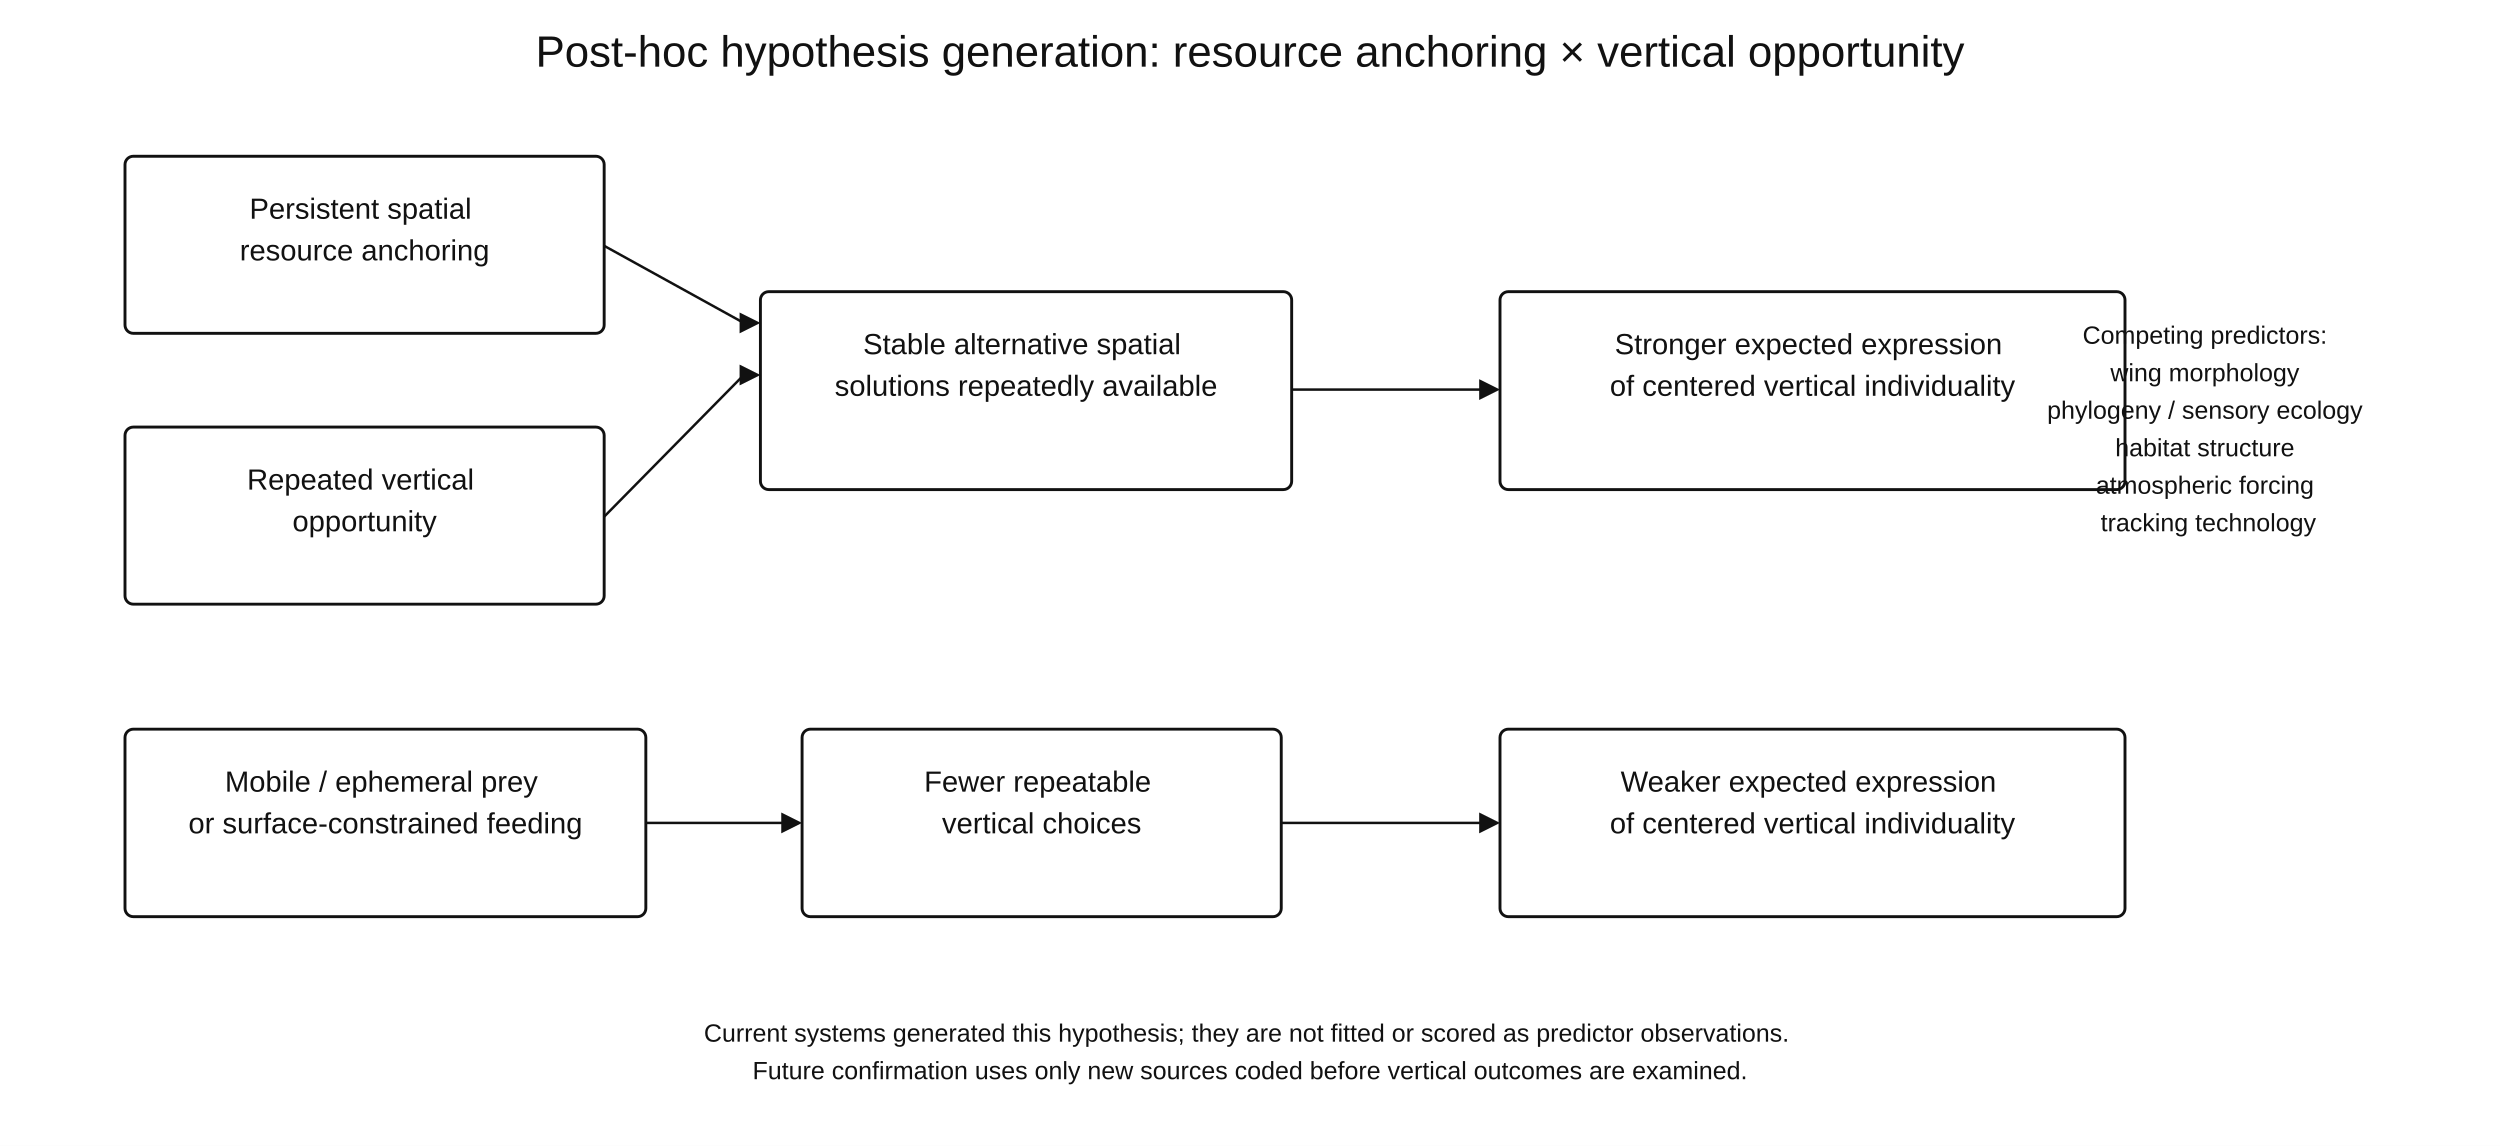
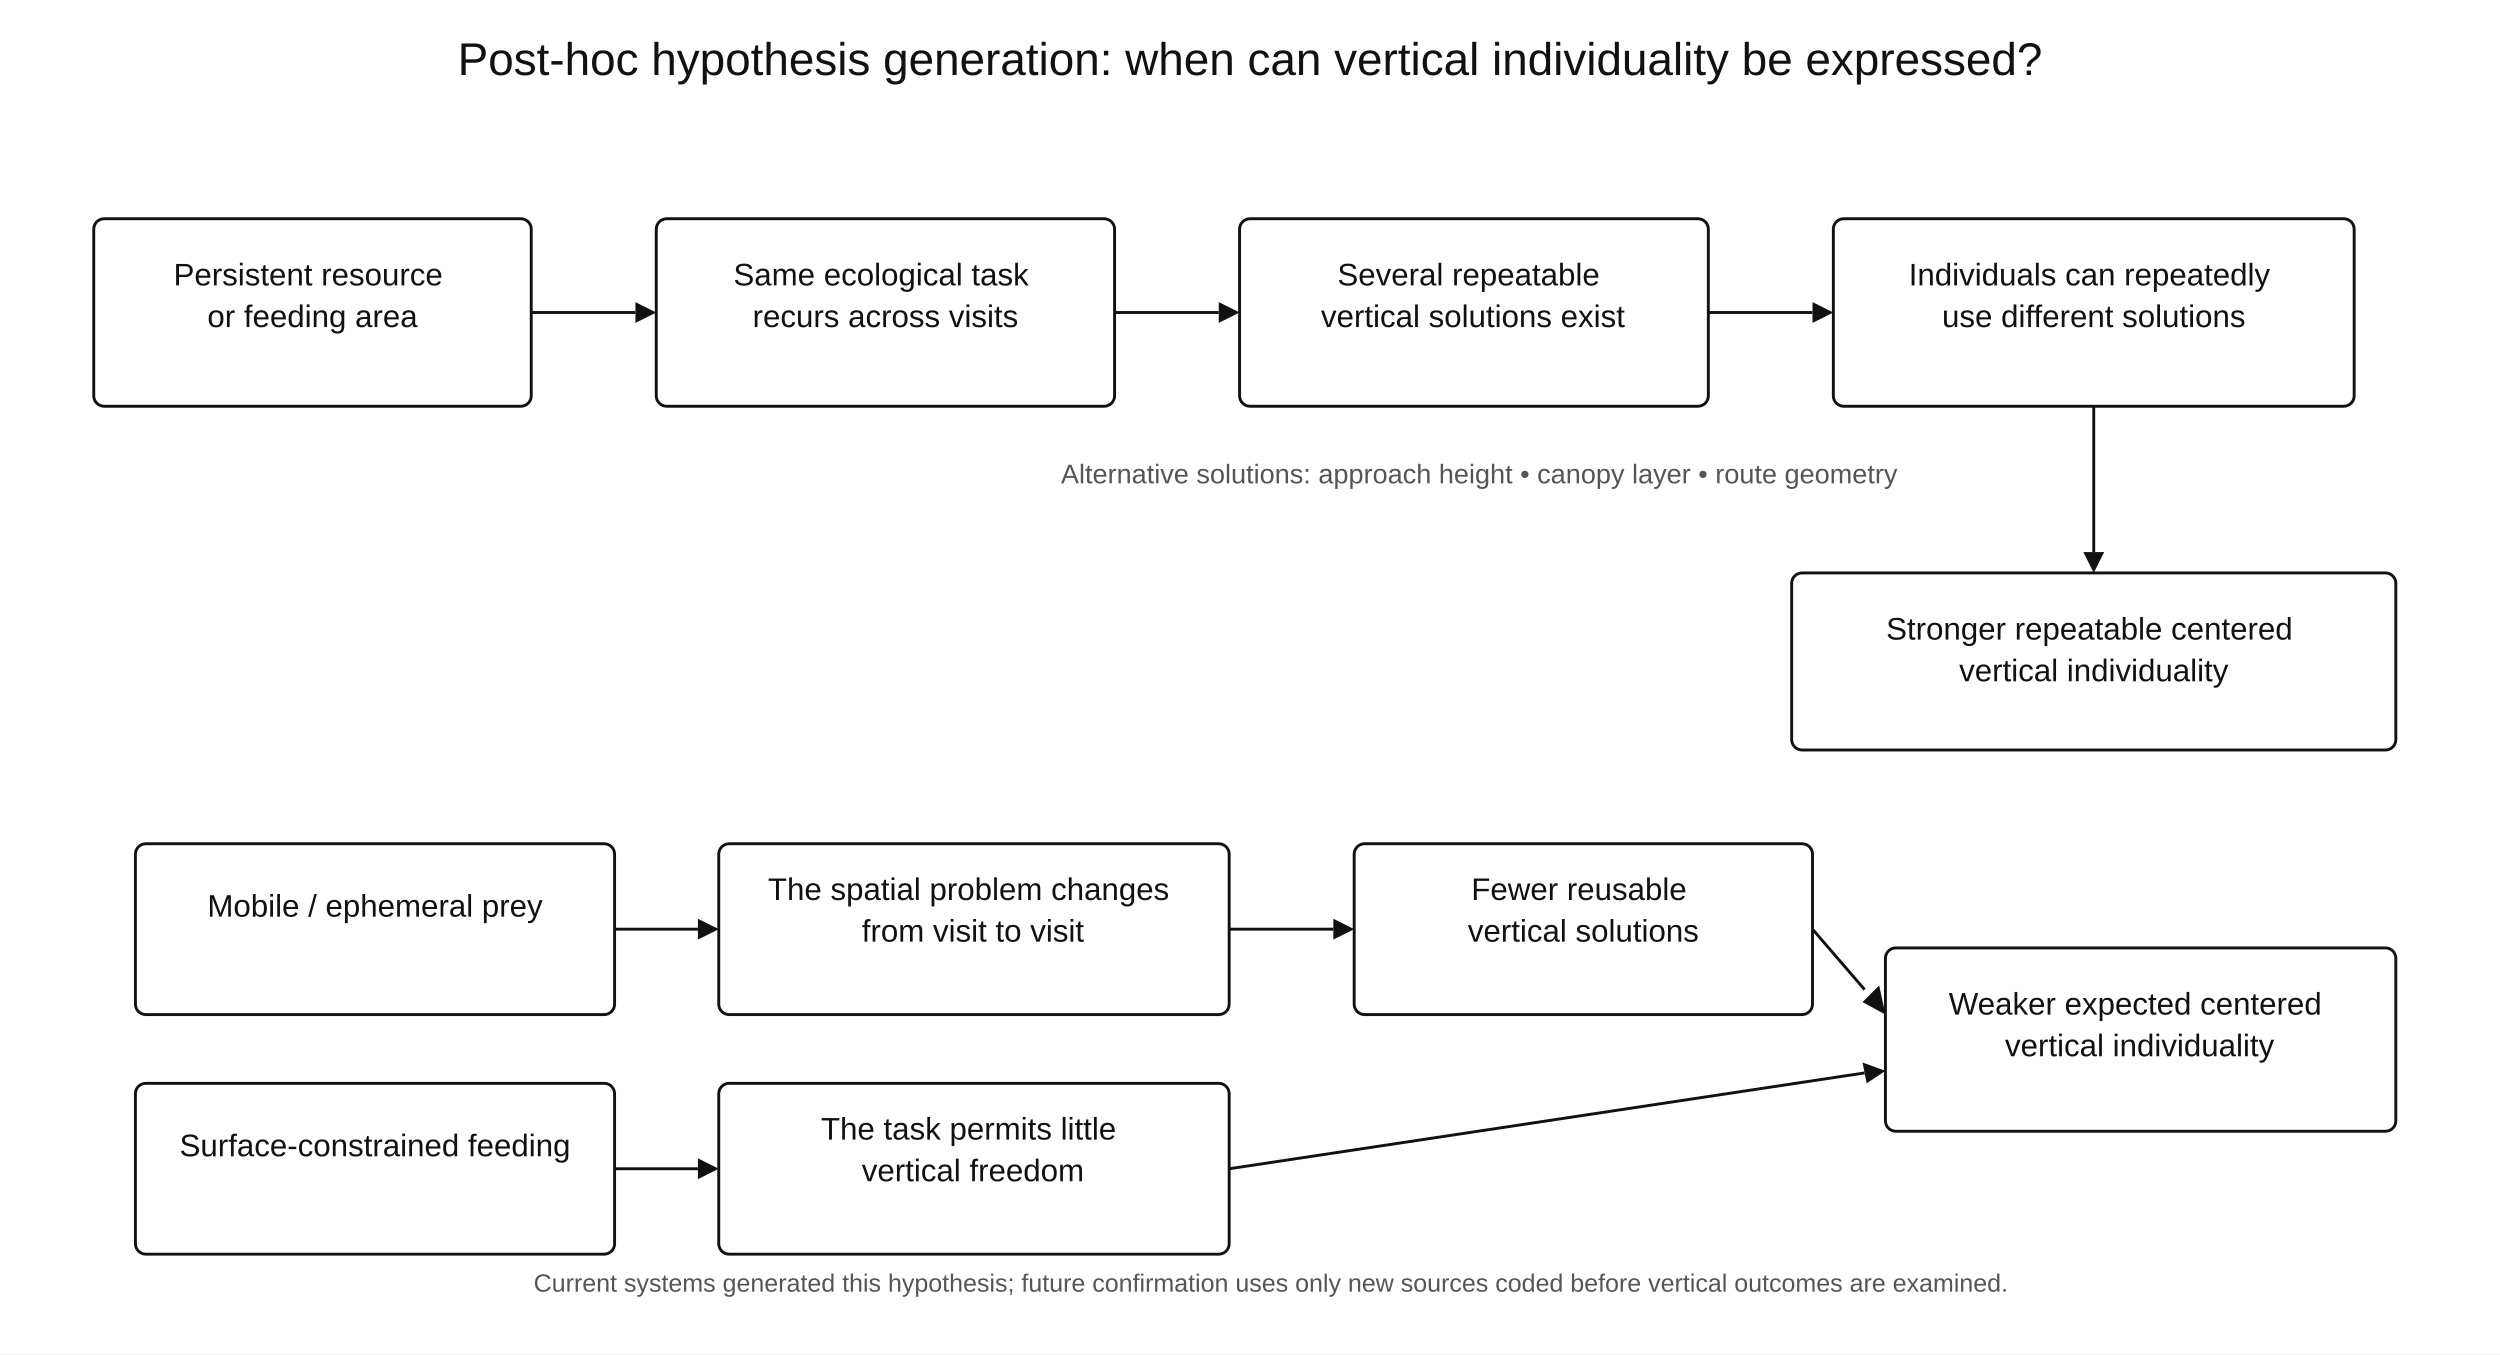
- <svg xmlns="http://www.w3.org/2000/svg" width="1200" height="550" viewBox="0 0 1200 550">
-   <style>text{font-family:Arial,Helvetica,sans-serif;fill:#111} .axis{stroke:#111;stroke-width:1.2} .box{fill:#fff;stroke:#111;stroke-width:1.4} .muted{fill:#555} .thin{stroke:#777;stroke-width:1} .pt{fill:#fff;stroke:#111;stroke-width:2}</style>
+ <svg xmlns="http://www.w3.org/2000/svg" width="1200" height="650" viewBox="0 0 1200 650">
  <rect width="100%" height="100%" fill="white" />
-   <text x="600" y="32" font-size="21" text-anchor="middle" class="">Post-hoc hypothesis generation: resource anchoring × vertical opportunity</text>
-   <rect x="60" y="75" width="230" height="85" rx="4" class="box" />
-   <text x="175" y="105" font-size="14" text-anchor="middle" class="">
-     <tspan x="175" dy="0">Persistent spatial</tspan>
-     <tspan x="175" dy="20">resource anchoring</tspan>
+   <style>
+ text{font-family:Arial,Helvetica,sans-serif;fill:#111}
+ .box{fill:white;stroke:#111;stroke-width:1.4}
+ .axis{stroke:#111;stroke-width:1.4}
+ .muted{fill:#555}
+ </style>
+   <text x="600" y="36" font-size="22" text-anchor="middle">Post-hoc hypothesis generation: when can vertical individuality be expressed?</text>
+   <rect x="45" y="105" width="210" height="90" rx="5" class="box" />
+   <text x="150" y="137" text-anchor="middle" font-size="15">
+     <tspan x="150">Persistent resource</tspan>
+     <tspan x="150" dy="20">or feeding area</tspan>
  </text>
-   <rect x="60" y="205" width="230" height="85" rx="4" class="box" />
-   <text x="175" y="235" font-size="14" text-anchor="middle" class="">
-     <tspan x="175" dy="0">Repeated vertical</tspan>
-     <tspan x="175" dy="20">opportunity</tspan>
+   <rect x="315" y="105" width="220" height="90" rx="5" class="box" />
+   <text x="425" y="137" text-anchor="middle" font-size="15">
+     <tspan x="425">Same ecological task</tspan>
+     <tspan x="425" dy="20">recurs across visits</tspan>
  </text>
-   <rect x="365" y="140" width="255" height="95" rx="4" class="box" />
-   <text x="492.5" y="170" font-size="14" text-anchor="middle" class="">
-     <tspan x="492.5" dy="0">Stable alternative spatial</tspan>
-     <tspan x="492.5" dy="20">solutions repeatedly available</tspan>
+   <rect x="595" y="105" width="225" height="90" rx="5" class="box" />
+   <text x="707" y="137" text-anchor="middle" font-size="15">
+     <tspan x="707">Several repeatable</tspan>
+     <tspan x="707" dy="20">vertical solutions exist</tspan>
  </text>
-   <rect x="720" y="140" width="300" height="95" rx="4" class="box" />
-   <text x="870" y="170" font-size="14" text-anchor="middle" class="">
-     <tspan x="870" dy="0">Stronger expected expression</tspan>
-     <tspan x="870" dy="20">of centered vertical individuality</tspan>
+   <rect x="880" y="105" width="250" height="90" rx="5" class="box" />
+   <text x="1005" y="137" text-anchor="middle" font-size="15">
+     <tspan x="1005">Individuals can repeatedly</tspan>
+     <tspan x="1005" dy="20">use different solutions</tspan>
  </text>
-   <rect x="60" y="350" width="250" height="90" rx="4" class="box" />
-   <text x="185" y="380" font-size="14" text-anchor="middle" class="">
-     <tspan x="185" dy="0">Mobile / ephemeral prey</tspan>
-     <tspan x="185" dy="20">or surface-constrained feeding</tspan>
+   <line x1="255" y1="150" x2="305" y2="150" class="axis" />
+   <polygon points="315,150 305,145 305,155" fill="#111" />
+   <line x1="535" y1="150" x2="585" y2="150" class="axis" />
+   <polygon points="595,150 585,145 585,155" fill="#111" />
+   <line x1="820" y1="150" x2="870" y2="150" class="axis" />
+   <polygon points="880,150 870,145 870,155" fill="#111" />
+   <text x="710" y="232" text-anchor="middle" font-size="13" class="muted">Alternative solutions: approach height • canopy layer • route geometry</text>
+   <line x1="1005" y1="195" x2="1005" y2="265" class="axis" />
+   <polygon points="1005,275 1000,265 1010,265" fill="#111" />
+   <rect x="860" y="275" width="290" height="85" rx="5" class="box" />
+   <text x="1005" y="307" text-anchor="middle" font-size="15">
+     <tspan x="1005">Stronger repeatable centered</tspan>
+     <tspan x="1005" dy="20">vertical individuality</tspan>
  </text>
-   <rect x="385" y="350" width="230" height="90" rx="4" class="box" />
-   <text x="500" y="380" font-size="14" text-anchor="middle" class="">
-     <tspan x="500" dy="0">Fewer repeatable</tspan>
-     <tspan x="500" dy="20">vertical choices</tspan>
+   <rect x="65" y="405" width="230" height="82" rx="5" class="box" />
+   <text x="180" y="440" text-anchor="middle" font-size="15">
+     <tspan x="180">Mobile / ephemeral prey</tspan>
  </text>
-   <rect x="720" y="350" width="300" height="90" rx="4" class="box" />
-   <text x="870" y="380" font-size="14" text-anchor="middle" class="">
-     <tspan x="870" dy="0">Weaker expected expression</tspan>
-     <tspan x="870" dy="20">of centered vertical individuality</tspan>
+   <rect x="345" y="405" width="245" height="82" rx="5" class="box" />
+   <text x="467" y="432" text-anchor="middle" font-size="15">
+     <tspan x="467">The spatial problem changes</tspan>
+     <tspan x="467" dy="20">from visit to visit</tspan>
  </text>
-   <line x1="290" y1="118" x2="357" y2="155" class="axis" />
-   <polygon points="365,155 355,150 355,160" fill="#111" />
-   <line x1="290" y1="248" x2="357" y2="180" class="axis" />
-   <polygon points="365,180 355,175 355,185" fill="#111" />
-   <line x1="620" y1="187" x2="712" y2="187" class="axis" />
-   <polygon points="720,187 710,182 710,192" fill="#111" />
-   <line x1="310" y1="395" x2="377" y2="395" class="axis" />
-   <polygon points="385,395 375,390 375,400" fill="#111" />
-   <line x1="615" y1="395" x2="712" y2="395" class="axis" />
-   <polygon points="720,395 710,390 710,400" fill="#111" />
-   <text x="1060" y="165" font-size="12" text-anchor="middle" class="">
-     <tspan x="1060" dy="0">Competing predictors:</tspan>
-     <tspan x="1060" dy="18">wing morphology</tspan>
-     <tspan x="1060" dy="18">phylogeny / sensory ecology</tspan>
-     <tspan x="1060" dy="18">habitat structure</tspan>
-     <tspan x="1060" dy="18">atmospheric forcing</tspan>
-     <tspan x="1060" dy="18">tracking technology</tspan>
+   <rect x="650" y="405" width="220" height="82" rx="5" class="box" />
+   <text x="760" y="432" text-anchor="middle" font-size="15">
+     <tspan x="760">Fewer reusable</tspan>
+     <tspan x="760" dy="20">vertical solutions</tspan>
  </text>
-   <text x="600" y="500" font-size="12" text-anchor="middle" class="">
-     <tspan x="600" dy="0">Current systems generated this hypothesis; they are not fitted or scored as predictor observations.</tspan>
-     <tspan x="600" dy="18">Future confirmation uses only new sources coded before vertical outcomes are examined.</tspan>
+   <line x1="295" y1="446" x2="335" y2="446" class="axis" />
+   <polygon points="345,446 335,441 335,451" fill="#111" />
+   <line x1="590" y1="446" x2="640" y2="446" class="axis" />
+   <polygon points="650,446 640,441 640,451" fill="#111" />
+   <rect x="65" y="520" width="230" height="82" rx="5" class="box" />
+   <text x="180" y="555" text-anchor="middle" font-size="15">Surface-constrained feeding</text>
+   <rect x="345" y="520" width="245" height="82" rx="5" class="box" />
+   <text x="467" y="547" text-anchor="middle" font-size="15">
+     <tspan x="467">The task permits little</tspan>
+     <tspan x="467" dy="20">vertical freedom</tspan>
  </text>
+   <line x1="295" y1="561" x2="335" y2="561" class="axis" />
+   <polygon points="345,561 335,556 335,566" fill="#111" />
+   <rect x="905" y="455" width="245" height="88" rx="5" class="box" />
+   <text x="1027" y="487" text-anchor="middle" font-size="15">
+     <tspan x="1027">Weaker expected centered</tspan>
+     <tspan x="1027" dy="20">vertical individuality</tspan>
+   </text>
+   <line x1="870" y1="446" x2="895" y2="475" class="axis" />
+   <polygon points="905,487 894,481 902,473" fill="#111" />
+   <line x1="590" y1="561" x2="895" y2="515" class="axis" />
+   <polygon points="905,514 894,510 896,520" fill="#111" />
+   <text x="610" y="620" text-anchor="middle" font-size="12" class="muted">Current systems generated this hypothesis; future confirmation uses only new sources coded before vertical outcomes are examined.</text>
</svg>
